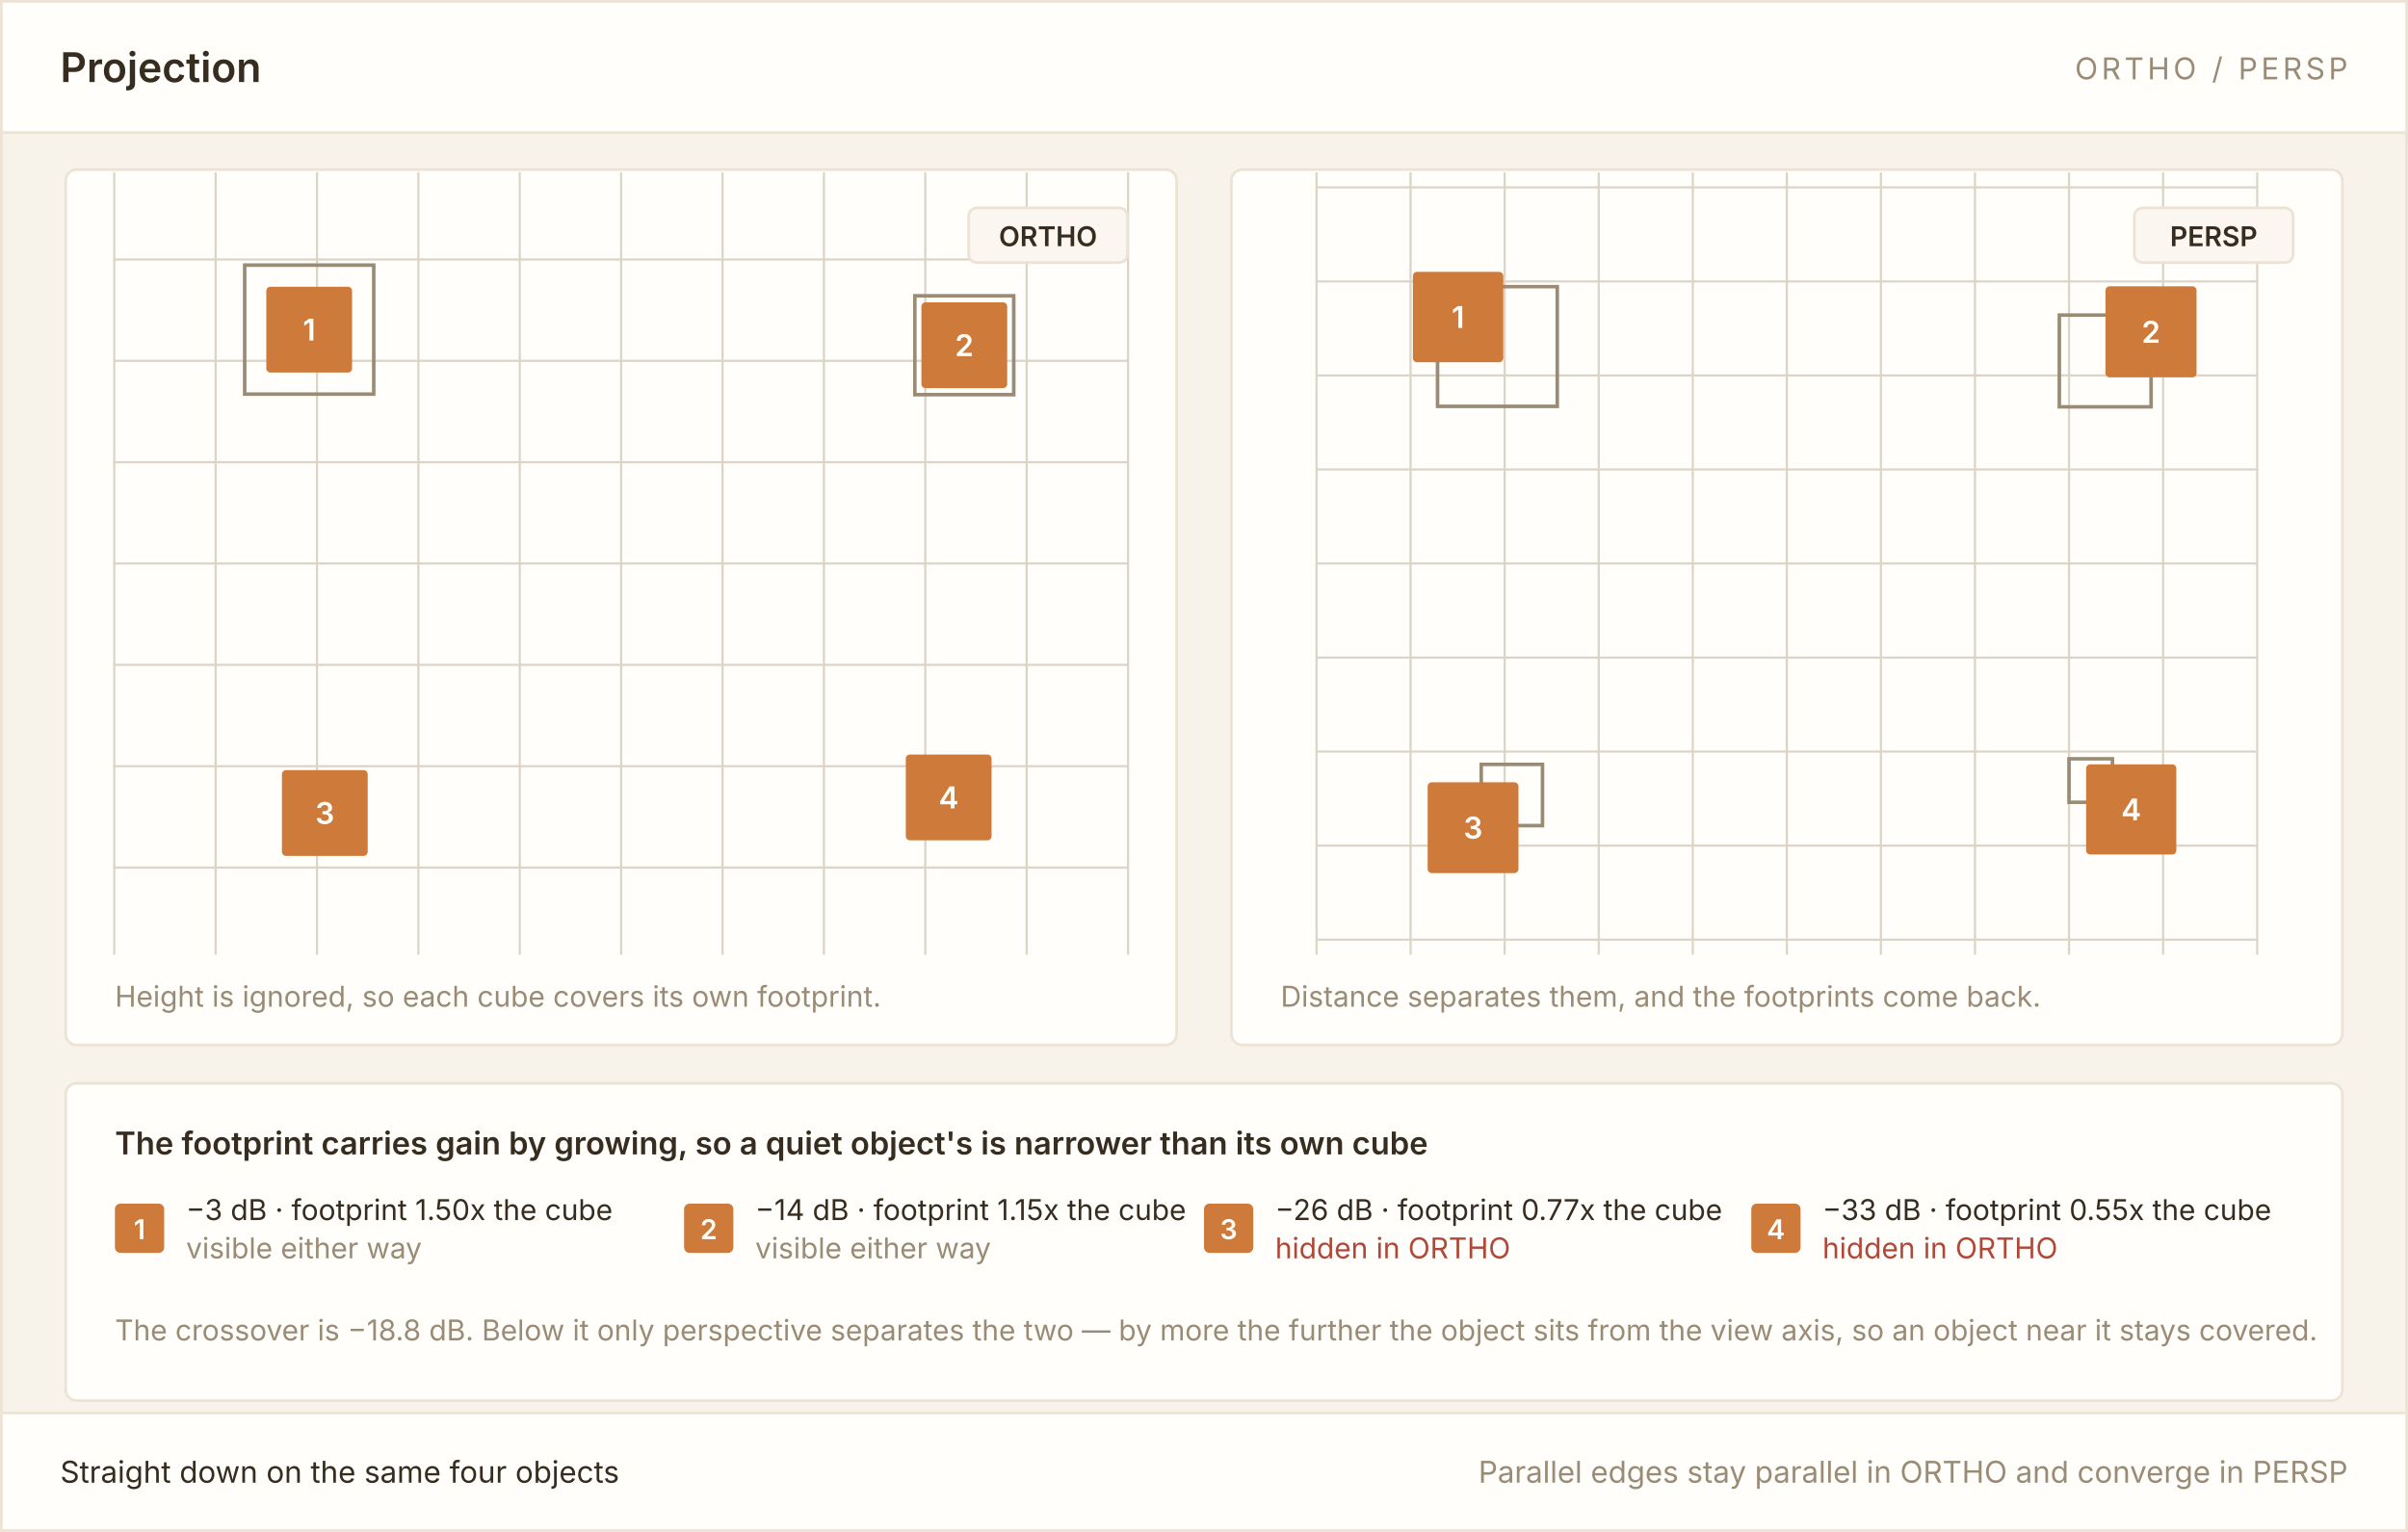
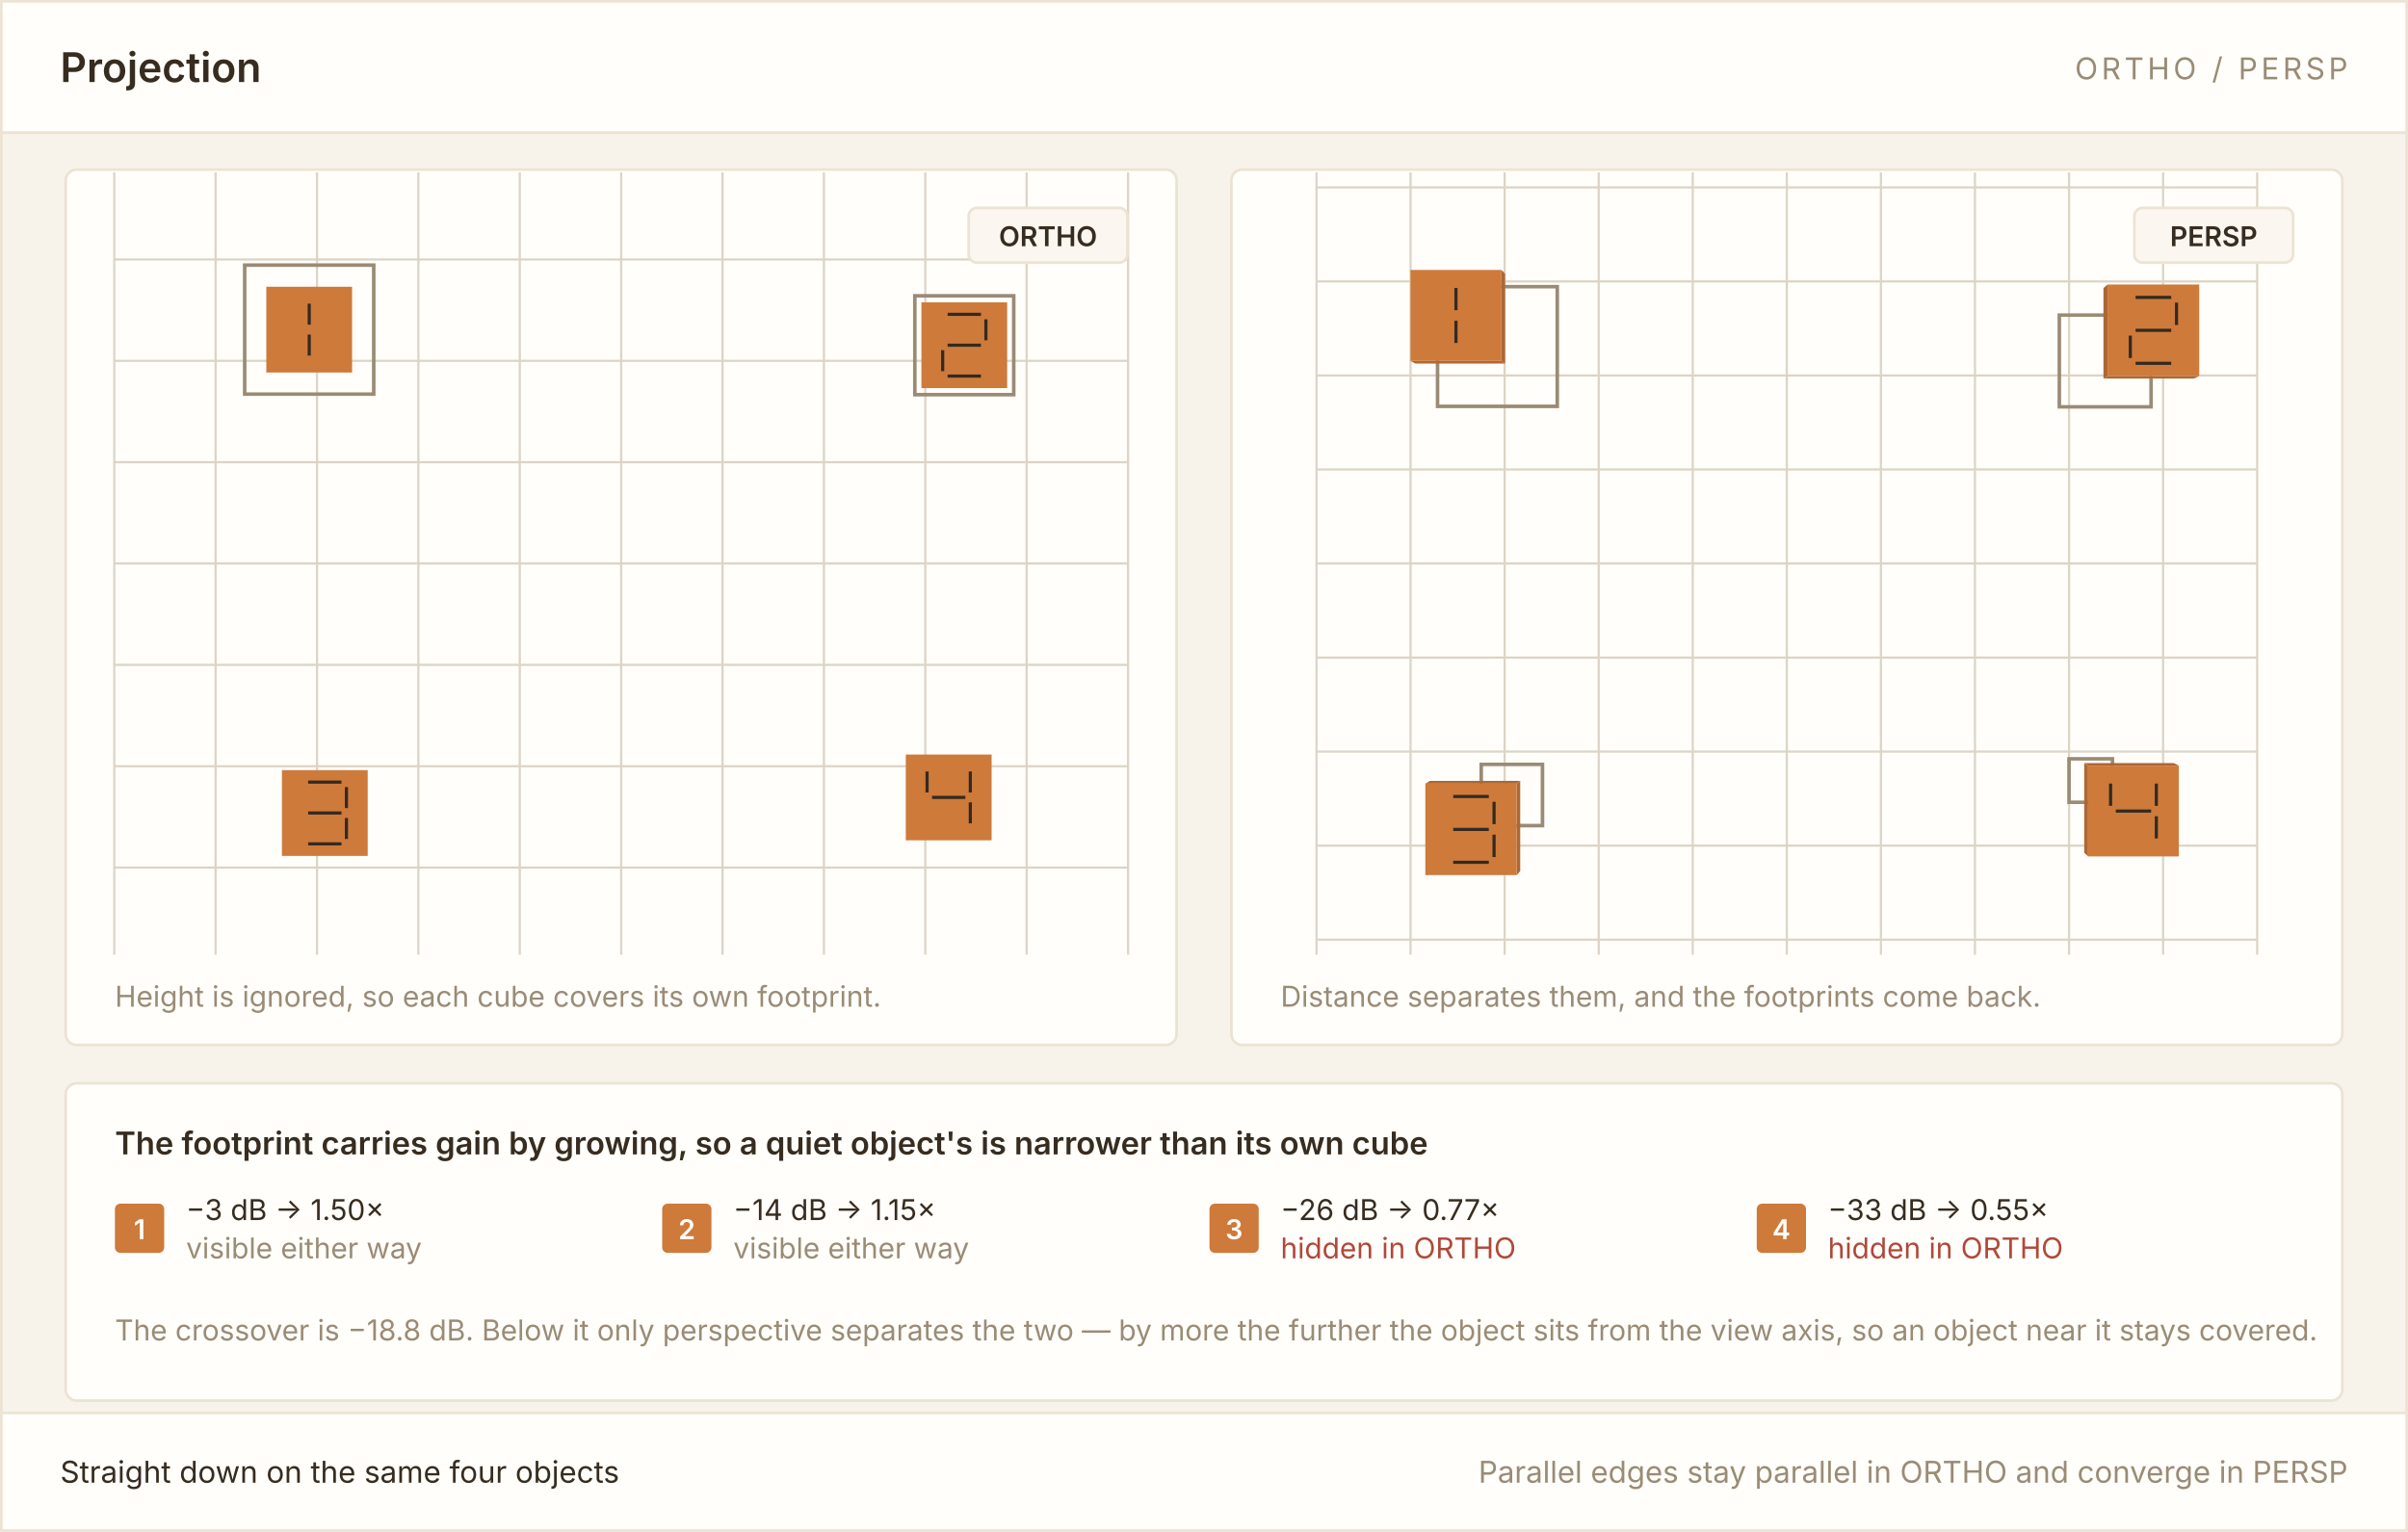
<svg xmlns="http://www.w3.org/2000/svg" width="880" height="560" aria-labelledby="title desc" viewBox="0 0 880 560">
  <g font-family="-apple-system,BlinkMacSystemFont,Segoe UI,sans-serif">
    <path fill="#f8f3ea" stroke="#ece3d4" d="M.5.5h879v559H.5Z" />
    <path fill="#fffefa" d="M1 1h878v47H1Zm0 515h878v43H1Z" />
    <path stroke="#ece3d4" d="M1 48.5h878M1 516.5h878" />
    <text x="22" y="30" fill="#372c20" font-size="15" font-weight="600">Projection</text>
    <text x="858" y="29" fill="#9a8b76" font-size="11" letter-spacing="1.3" text-anchor="end">ORTHO / PERSP</text>
    <rect width="406" height="320" x="24" y="62" fill="#fffefa" stroke="#ece3d4" rx="4" />
    <clipPath id="p0">
      <rect width="404" height="286" x="25" y="63" rx="4" />
    </clipPath>
    <g clip-path="url(#p0)">
      <g transform="translate(227 206)">
        <path fill="none" stroke="#dcd4c7" stroke-width=".8" d="M-185.25-185.25v370.5" />
        <path fill="none" stroke="#dcd4c7" stroke-width=".8" d="M-185.25-185.25h370.5" />
        <path fill="none" stroke="#dcd4c7" stroke-width=".8" d="M-148.2-185.25v370.5" />
        <path fill="none" stroke="#dcd4c7" stroke-width=".8" d="M-185.25-148.2h370.5" />
        <path fill="none" stroke="#dcd4c7" stroke-width=".8" d="M-111.15-185.25v370.5" />
        <path fill="none" stroke="#dcd4c7" stroke-width=".8" d="M-185.25-111.15h370.5" />
        <path fill="none" stroke="#dcd4c7" stroke-width=".8" d="M-74.1-185.25v370.5" />
        <path fill="none" stroke="#dcd4c7" stroke-width=".8" d="M-185.25-74.1h370.5" />
        <path fill="none" stroke="#dcd4c7" stroke-width=".8" d="M-37.05-185.25v370.5" />
        <path fill="none" stroke="#dcd4c7" stroke-width=".8" d="M-185.25-37.05h370.5" />
        <path fill="none" stroke="#dcd4c7" stroke-width=".8" d="M0-185.25v370.5" />
        <path fill="none" stroke="#dcd4c7" stroke-width=".8" d="M-185.25 0h370.5" />
        <path fill="none" stroke="#dcd4c7" stroke-width=".8" d="M37.05-185.25v370.5" />
        <path fill="none" stroke="#dcd4c7" stroke-width=".8" d="M-185.25 37.05h370.5" />
        <path fill="none" stroke="#dcd4c7" stroke-width=".8" d="M74.1-185.25v370.5" />
        <path fill="none" stroke="#dcd4c7" stroke-width=".8" d="M-185.25 74.1h370.5" />
        <path fill="none" stroke="#dcd4c7" stroke-width=".8" d="M111.15-185.25v370.5" />
        <path fill="none" stroke="#dcd4c7" stroke-width=".8" d="M-185.25 111.15h370.5" />
        <path fill="none" stroke="#dcd4c7" stroke-width=".8" d="M148.2-185.25v370.5" />
        <path fill="none" stroke="#dcd4c7" stroke-width=".8" d="M-185.25 148.2h370.5" />
        <path fill="none" stroke="#dcd4c7" stroke-width=".8" d="M185.25-185.25v370.5" />
        <path fill="none" stroke="#dcd4c7" stroke-width=".8" d="M-185.25 185.25h370.5" />
        <path fill="none" stroke="#9a8b76" stroke-width="1.3" d="M-137.58-109.08h47.16v47.16h-47.16z" />
-         <rect width="31.35" height="31.35" x="-129.68" y="-101.17" fill="#ce7a3b" rx="1.5" />
-         <text x="-114" y="-81.5" fill="#fffefa" font-size="11" font-weight="600" text-anchor="middle">1</text>
+         <path fill="#ac6835" d="M-98.33-101.17v31.34z" />
+         <path fill="#ac6835" d="M-129.68-69.83h31.35z" />
+         <path fill="#ce7a3b" d="M-129.68-101.17h31.35v31.34h-31.35z" />
+         <path fill="none" stroke="#332a1f" stroke-width="1.15" d="M-114-94.98v7.67" />
+         <path fill="none" stroke="#332a1f" stroke-width="1.15" d="M-114-83.69v7.67" />
        <path fill="none" stroke="#9a8b76" stroke-width="1.3" d="M107.33-97.87h36.14v36.14h-36.14z" />
-         <rect width="31.35" height="31.35" x="109.73" y="-95.48" fill="#ce7a3b" rx="1.5" />
-         <text x="125.4" y="-75.8" fill="#fffefa" font-size="11" font-weight="600" text-anchor="middle">2</text>
+         <path fill="#ac6835" d="M109.73-95.48v31.35z" />
+         <path fill="#ac6835" d="M109.73-64.13h31.34z" />
+         <path fill="#ce7a3b" d="M109.73-95.48h31.34v31.35h-31.34z" />
+         <path fill="none" stroke="#332a1f" stroke-width="1.15" d="M119.31-91.09h12.18" />
+         <path fill="none" stroke="#332a1f" stroke-width="1.15" d="M133.3-89.28v7.67" />
+         <path fill="none" stroke="#332a1f" stroke-width="1.15" d="M119.31-79.8h12.18" />
+         <path fill="none" stroke="#332a1f" stroke-width="1.15" d="M117.5-77.99v7.67" />
+         <path fill="none" stroke="#332a1f" stroke-width="1.15" d="M119.31-68.51h12.18" />
        <path fill="none" stroke="#9a8b76" stroke-width="1.3" d="M-120.36 79.14h24.12v24.12h-24.12z" />
-         <rect width="31.35" height="31.35" x="-123.97" y="75.53" fill="#ce7a3b" rx="1.5" />
-         <text x="-108.3" y="95.2" fill="#fffefa" font-size="11" font-weight="600" text-anchor="middle">3</text>
+         <path fill="#ac6835" d="M-92.62 75.53v31.35z" />
+         <path fill="#ac6835" d="M-123.97 75.53h31.35z" />
+         <path fill="#ce7a3b" d="M-123.97 75.53h31.35v31.35h-31.35z" />
+         <path fill="none" stroke="#332a1f" stroke-width="1.15" d="M-114.39 79.91h12.18" />
+         <path fill="none" stroke="#332a1f" stroke-width="1.15" d="M-100.4 81.72v7.67" />
+         <path fill="none" stroke="#332a1f" stroke-width="1.15" d="M-114.39 91.2h12.18" />
+         <path fill="none" stroke="#332a1f" stroke-width="1.15" d="M-100.4 93.01v7.67" />
+         <path fill="none" stroke="#332a1f" stroke-width="1.15" d="M-114.39 102.49h12.18" />
        <path fill="none" stroke="#9a8b76" stroke-width="1.3" d="M111.14 76.94h17.11v17.11h-17.11z" />
-         <rect width="31.35" height="31.35" x="104.02" y="69.83" fill="#ce7a3b" rx="1.5" />
-         <text x="119.7" y="89.5" fill="#fffefa" font-size="11" font-weight="600" text-anchor="middle">4</text>
+         <path fill="#ac6835" d="M104.02 69.83v31.34z" />
+         <path fill="#ac6835" d="M104.02 69.83h31.36z" />
+         <path fill="#ce7a3b" d="M104.02 69.83h31.36v31.34h-31.36z" />
+         <path fill="none" stroke="#332a1f" stroke-width="1.15" d="M111.8 76.02v7.67" />
+         <path fill="none" stroke="#332a1f" stroke-width="1.15" d="M127.6 76.02v7.67" />
+         <path fill="none" stroke="#332a1f" stroke-width="1.15" d="M113.61 85.5h12.18" />
+         <path fill="none" stroke="#332a1f" stroke-width="1.15" d="M127.6 87.31v7.67" />
      </g>
    </g>
    <rect width="58" height="20" x="354" y="76" fill="#fbf7f0" stroke="#ece3d4" rx="3" />
    <text x="383" y="90" fill="#372c20" font-size="10" font-weight="600" text-anchor="middle">ORTHO</text>
    <text x="42" y="368" fill="#9a8b76" font-size="10.5">Height is ignored, so each cube covers its own footprint.</text>
    <rect width="406" height="320" x="450" y="62" fill="#fffefa" stroke="#ece3d4" rx="4" />
    <clipPath id="p1">
      <rect width="404" height="286" x="451" y="63" rx="4" />
    </clipPath>
    <g clip-path="url(#p1)">
      <g transform="translate(653 206)">
        <path fill="none" stroke="#dcd4c7" stroke-width=".8" d="M-171.88-171.88v343.76" />
        <path fill="none" stroke="#dcd4c7" stroke-width=".8" d="M-171.88-171.88h343.76" />
        <path fill="none" stroke="#dcd4c7" stroke-width=".8" d="M-137.51-171.88v343.76" />
        <path fill="none" stroke="#dcd4c7" stroke-width=".8" d="M-171.88-137.51h343.76" />
        <path fill="none" stroke="#dcd4c7" stroke-width=".8" d="M-103.13-171.88v343.76" />
        <path fill="none" stroke="#dcd4c7" stroke-width=".8" d="M-171.88-103.13h343.76" />
        <path fill="none" stroke="#dcd4c7" stroke-width=".8" d="M-68.75-171.88v343.76" />
        <path fill="none" stroke="#dcd4c7" stroke-width=".8" d="M-171.88-68.75h343.76" />
        <path fill="none" stroke="#dcd4c7" stroke-width=".8" d="M-34.38-171.88v343.76" />
        <path fill="none" stroke="#dcd4c7" stroke-width=".8" d="M-171.88-34.38h343.76" />
        <path fill="none" stroke="#dcd4c7" stroke-width=".8" d="M0-171.88v343.76" />
        <path fill="none" stroke="#dcd4c7" stroke-width=".8" d="M-171.88 0h343.76" />
        <path fill="none" stroke="#dcd4c7" stroke-width=".8" d="M34.38-171.88v343.76" />
        <path fill="none" stroke="#dcd4c7" stroke-width=".8" d="M-171.88 34.38h343.76" />
        <path fill="none" stroke="#dcd4c7" stroke-width=".8" d="M68.75-171.88v343.76" />
        <path fill="none" stroke="#dcd4c7" stroke-width=".8" d="M-171.88 68.75h343.76" />
        <path fill="none" stroke="#dcd4c7" stroke-width=".8" d="M103.13-171.88v343.76" />
        <path fill="none" stroke="#dcd4c7" stroke-width=".8" d="M-171.88 103.13h343.76" />
        <path fill="none" stroke="#dcd4c7" stroke-width=".8" d="M137.51-171.88v343.76" />
        <path fill="none" stroke="#dcd4c7" stroke-width=".8" d="M-171.88 137.51h343.76" />
        <path fill="none" stroke="#dcd4c7" stroke-width=".8" d="M171.88-171.88v343.76" />
        <path fill="none" stroke="#dcd4c7" stroke-width=".8" d="M-171.88 171.88h343.76" />
        <path fill="none" stroke="#9a8b76" stroke-width="1.3" d="M-127.65-101.21h43.75v43.75h-43.75z" />
-         <rect width="33.04" height="33.04" x="-136.66" y="-106.62" fill="#ce7a3b" rx="1.5" />
-         <text x="-120.14" y="-86.11" fill="#fffefa" font-size="11" font-weight="600" text-anchor="middle">1</text>
+         <path fill="#ac6835" d="M-104.29-107.32v33.26l1.33.94v-32.82z" />
+         <path fill="#ac6835" d="M-137.55-74.06h33.26l1.33.94h-32.83z" />
+         <path fill="#ce7a3b" d="M-137.55-107.32h33.26v33.26h-33.26z" />
+         <path fill="none" stroke="#332a1f" stroke-width="1.15" d="M-120.92-100.75v8.15" />
+         <path fill="none" stroke="#332a1f" stroke-width="1.15" d="M-120.92-88.77v8.14" />
        <path fill="none" stroke="#9a8b76" stroke-width="1.3" d="M99.58-90.81h33.53v33.53H99.58z" />
-         <rect width="33.27" height="33.27" x="116.45" y="-101.33" fill="#ce7a3b" rx="1.5" />
-         <text x="133.09" y="-80.69" fill="#fffefa" font-size="11" font-weight="600" text-anchor="middle">2</text>
+         <path fill="#ac6835" d="M117.21-101.99v33.49l-1.51.88v-33.06z" />
+         <path fill="#ac6835" d="M117.21-68.5h33.49l-1.94.88H115.7z" />
+         <path fill="#ce7a3b" d="M117.21-101.99h33.49v33.49h-33.49z" />
+         <path fill="none" stroke="#332a1f" stroke-width="1.15" d="M127.45-97.3h13.02" />
+         <path fill="none" stroke="#332a1f" stroke-width="1.15" d="M142.4-95.37v8.19" />
+         <path fill="none" stroke="#332a1f" stroke-width="1.15" d="M127.45-85.25h13.02" />
+         <path fill="none" stroke="#332a1f" stroke-width="1.15" d="M125.52-83.32v8.2" />
+         <path fill="none" stroke="#332a1f" stroke-width="1.15" d="M127.45-73.19h13.02" />
        <path fill="none" stroke="#9a8b76" stroke-width="1.3" d="M-111.68 73.43h22.38v22.38h-22.38z" />
-         <rect width="33.19" height="33.19" x="-131.27" y="79.97" fill="#ce7a3b" rx="1.5" />
-         <text x="-114.67" y="100.56" fill="#fffefa" font-size="11" font-weight="600" text-anchor="middle">3</text>
+         <path fill="#ac6835" d="M-98.71 80.49v33.41l1.27-1.47V79.45z" />
+         <path fill="#ac6835" d="M-132.12 80.49h33.41l1.27-1.04h-32.98z" />
+         <path fill="#ce7a3b" d="M-132.12 80.49h33.41v33.41h-33.41z" />
+         <path fill="none" stroke="#332a1f" stroke-width="1.15" d="M-121.91 85.17h12.99" />
+         <path fill="none" stroke="#332a1f" stroke-width="1.15" d="M-107 87.09v8.18" />
+         <path fill="none" stroke="#332a1f" stroke-width="1.15" d="M-121.91 97.19h12.99" />
+         <path fill="none" stroke="#332a1f" stroke-width="1.15" d="M-107 99.12v8.18" />
+         <path fill="none" stroke="#332a1f" stroke-width="1.15" d="M-121.91 109.22h12.99" />
        <path fill="none" stroke="#9a8b76" stroke-width="1.3" d="M103.12 71.39H119v15.88h-15.88z" />
-         <rect width="32.96" height="32.96" x="109.37" y="73.41" fill="#ce7a3b" rx="1.5" />
-         <text x="125.85" y="93.89" fill="#fffefa" font-size="11" font-weight="600" text-anchor="middle">4</text>
+         <path fill="#ac6835" d="M110.08 73.89v33.17l-1.41-1.36V72.95z" />
+         <path fill="#ac6835" d="M110.08 73.89h33.17l-1.83-.94h-32.75z" />
+         <path fill="#ce7a3b" d="M110.08 73.89h33.17v33.17h-33.17z" />
+         <path fill="none" stroke="#332a1f" stroke-width="1.15" d="M118.31 80.44v8.13" />
+         <path fill="none" stroke="#332a1f" stroke-width="1.15" d="M135.03 80.44v8.13" />
+         <path fill="none" stroke="#332a1f" stroke-width="1.15" d="M120.22 90.48h12.9" />
+         <path fill="none" stroke="#332a1f" stroke-width="1.15" d="M135.03 92.39v8.12" />
      </g>
    </g>
    <rect width="58" height="20" x="780" y="76" fill="#fbf7f0" stroke="#ece3d4" rx="3" />
    <text x="809" y="90" fill="#372c20" font-size="10" font-weight="600" text-anchor="middle">PERSP</text>
    <text x="468" y="368" fill="#9a8b76" font-size="10.5">Distance separates them, and the footprints come back.</text>
    <rect width="832" height="116" x="24" y="396" fill="#fffefa" stroke="#ece3d4" rx="4" />
    <text x="42" y="422" fill="#372c20" font-size="11.5" font-weight="600">The footprint carries gain by growing, so a quiet object's is narrower than its own cube</text>
    <rect width="18" height="18" x="42" y="440" fill="#ce7a3b" rx="2" />
    <text x="51" y="453" fill="#fffefa" font-size="10" font-weight="600" text-anchor="middle">1</text>
-     <text x="68" y="446" fill="#372c20" font-size="10.5">−3 dB · footprint 1.50x the cube</text>
+     <text x="68" y="446" fill="#372c20" font-size="10.5">−3 dB → 1.50×</text>
    <text x="68" y="460" fill="#9a8b76" font-size="10.5">visible either way</text>
-     <rect width="18" height="18" x="250" y="440" fill="#ce7a3b" rx="2" />
-     <text x="259" y="453" fill="#fffefa" font-size="10" font-weight="600" text-anchor="middle">2</text>
-     <text x="276" y="446" fill="#372c20" font-size="10.5">−14 dB · footprint 1.15x the cube</text>
-     <text x="276" y="460" fill="#9a8b76" font-size="10.5">visible either way</text>
-     <rect width="18" height="18" x="440" y="440" fill="#ce7a3b" rx="2" />
-     <text x="449" y="453" fill="#fffefa" font-size="10" font-weight="600" text-anchor="middle">3</text>
-     <text x="466" y="446" fill="#372c20" font-size="10.5">−26 dB · footprint 0.77x the cube</text>
-     <text x="466" y="460" fill="#b0483a" font-size="10.5">hidden in ORTHO</text>
-     <rect width="18" height="18" x="640" y="440" fill="#ce7a3b" rx="2" />
-     <text x="649" y="453" fill="#fffefa" font-size="10" font-weight="600" text-anchor="middle">4</text>
-     <text x="666" y="446" fill="#372c20" font-size="10.5">−33 dB · footprint 0.55x the cube</text>
-     <text x="666" y="460" fill="#b0483a" font-size="10.5">hidden in ORTHO</text>
+     <rect width="18" height="18" x="242" y="440" fill="#ce7a3b" rx="2" />
+     <text x="251" y="453" fill="#fffefa" font-size="10" font-weight="600" text-anchor="middle">2</text>
+     <text x="268" y="446" fill="#372c20" font-size="10.5">−14 dB → 1.15×</text>
+     <text x="268" y="460" fill="#9a8b76" font-size="10.5">visible either way</text>
+     <rect width="18" height="18" x="442" y="440" fill="#ce7a3b" rx="2" />
+     <text x="451" y="453" fill="#fffefa" font-size="10" font-weight="600" text-anchor="middle">3</text>
+     <text x="468" y="446" fill="#372c20" font-size="10.5">−26 dB → 0.77×</text>
+     <text x="468" y="460" fill="#b0483a" font-size="10.5">hidden in ORTHO</text>
+     <rect width="18" height="18" x="642" y="440" fill="#ce7a3b" rx="2" />
+     <text x="651" y="453" fill="#fffefa" font-size="10" font-weight="600" text-anchor="middle">4</text>
+     <text x="668" y="446" fill="#372c20" font-size="10.5">−33 dB → 0.55×</text>
+     <text x="668" y="460" fill="#b0483a" font-size="10.5">hidden in ORTHO</text>
    <text x="42" y="490" fill="#9a8b76" font-size="10.5">The crossover is −18.8 dB. Below it only perspective separates the two — by more the further the object sits from the view axis, so an object near it stays covered.</text>
    <text x="22" y="542" fill="#372c20" font-size="11">Straight down on the same four objects</text>
    <text x="858" y="542" fill="#9a8b76" font-size="11" text-anchor="end">Parallel edges stay parallel in ORTHO and converge in PERSP</text>
  </g>
</svg>
